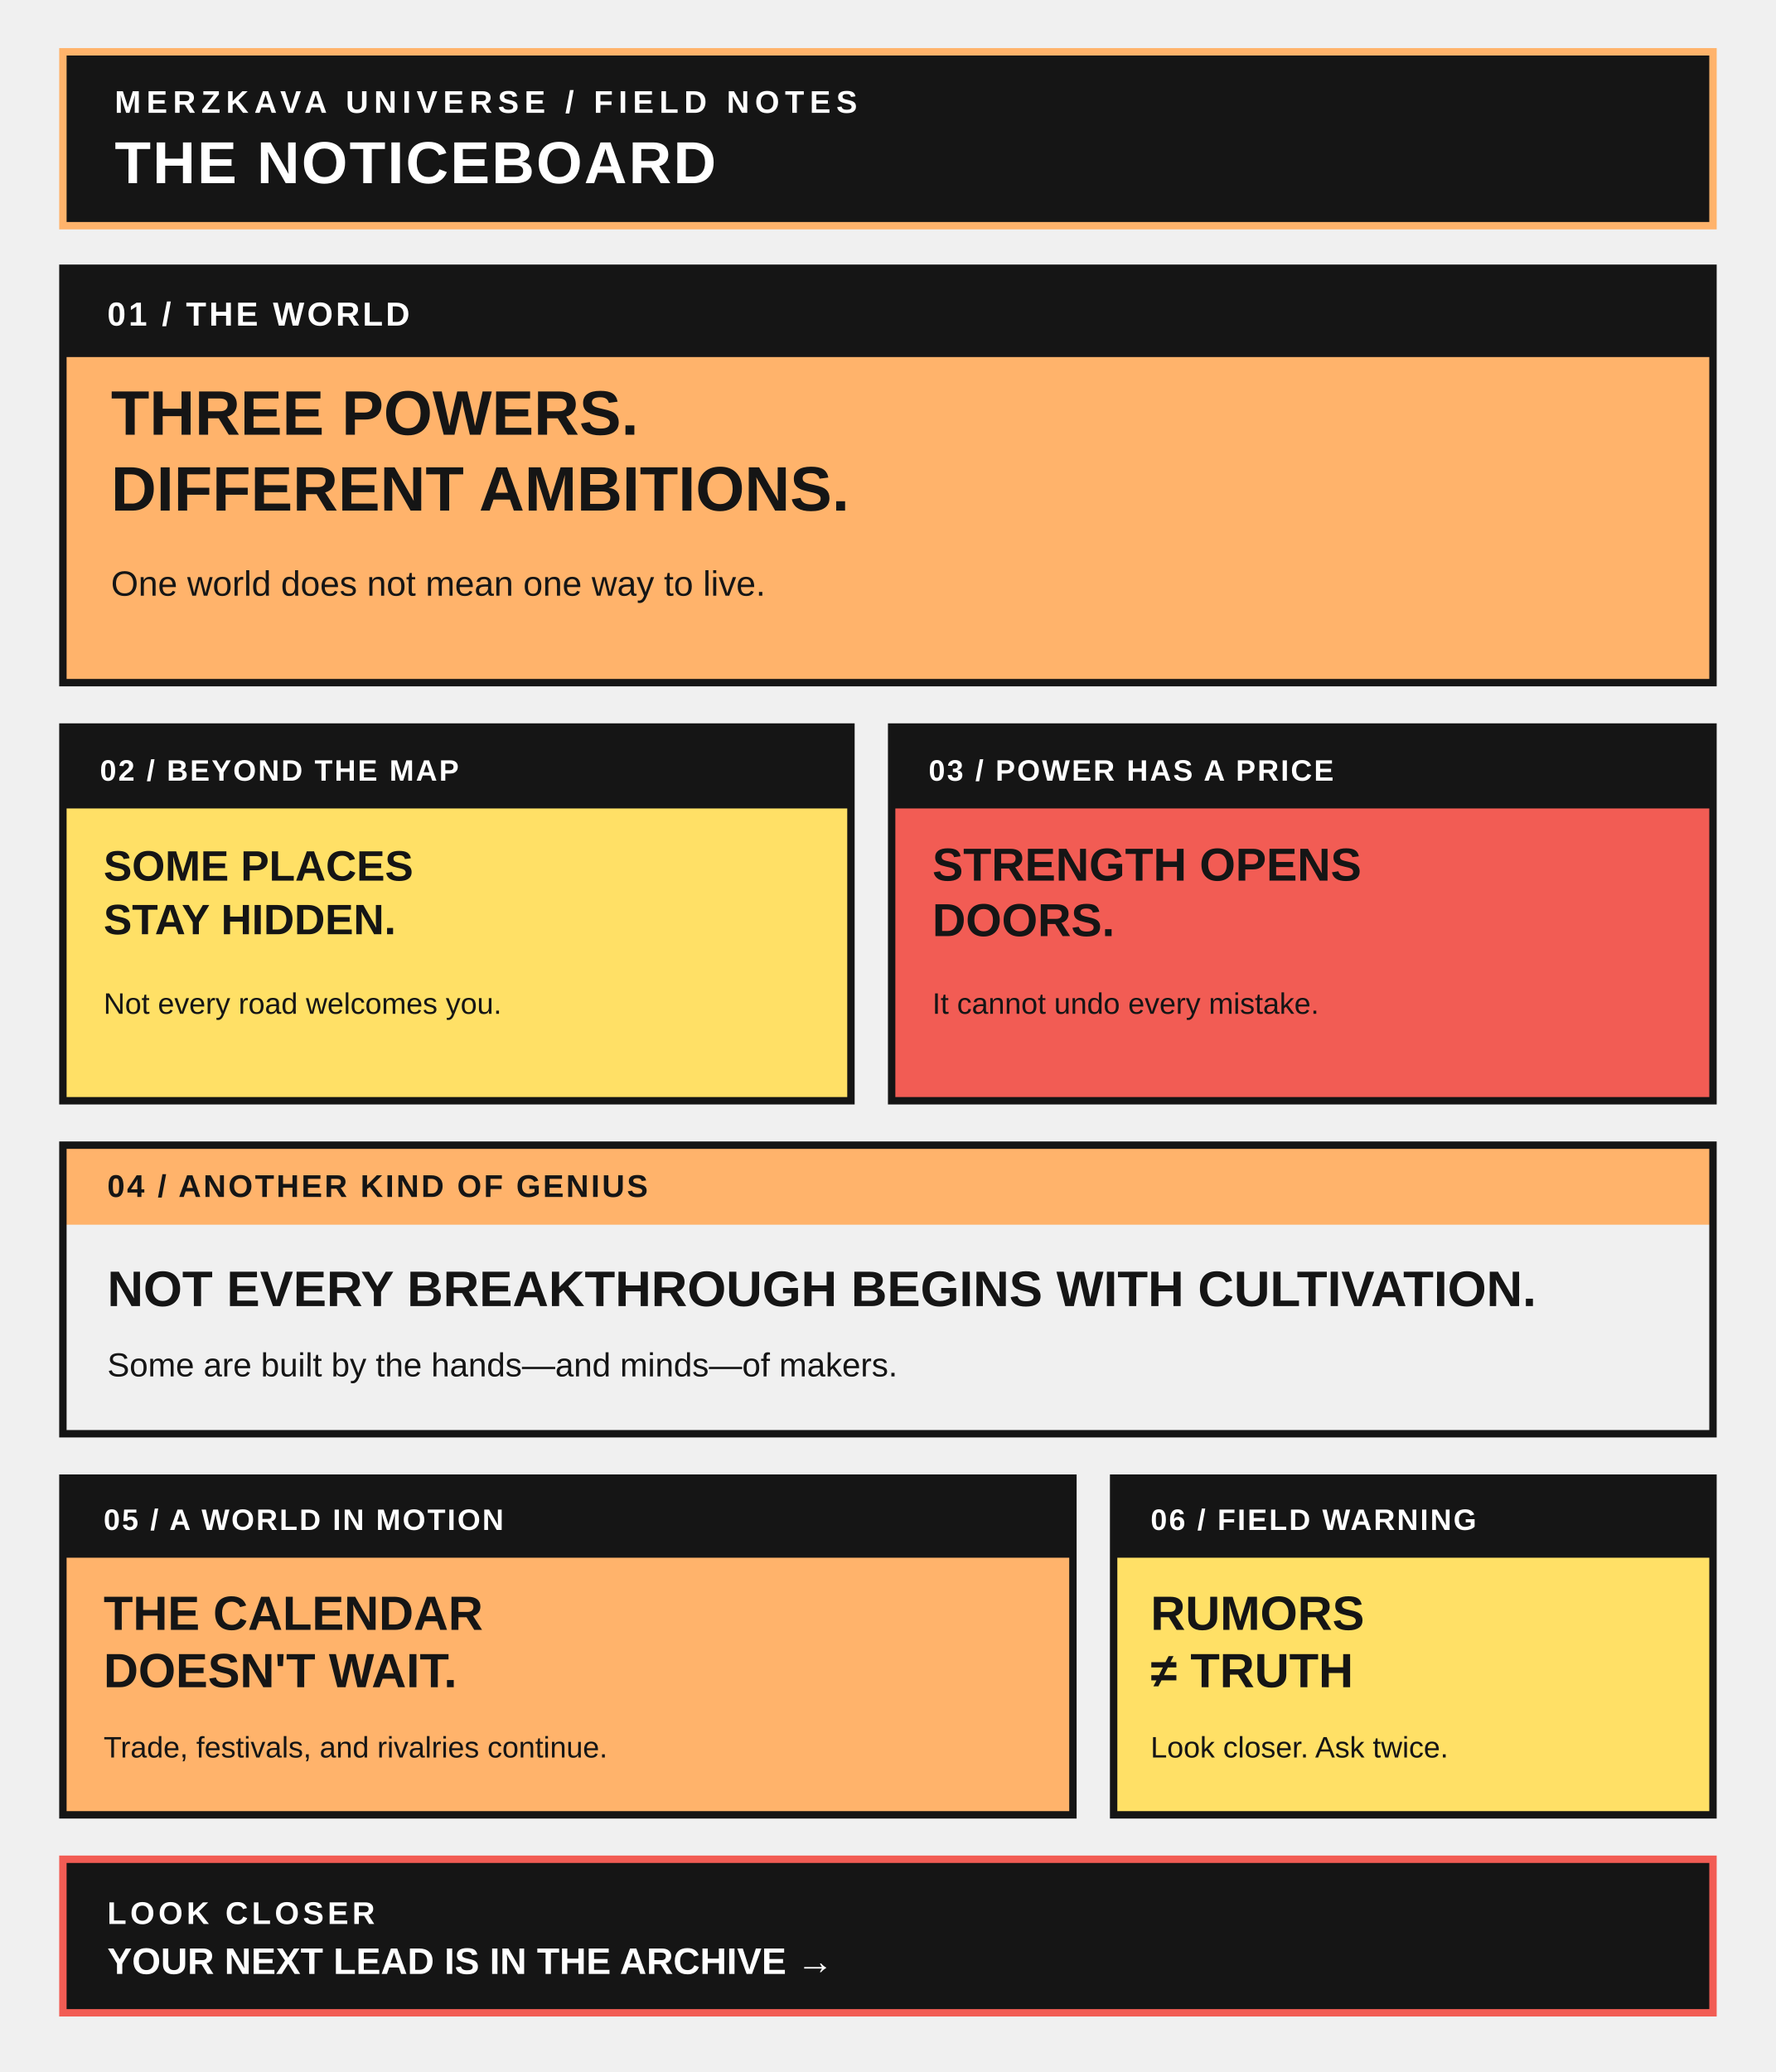
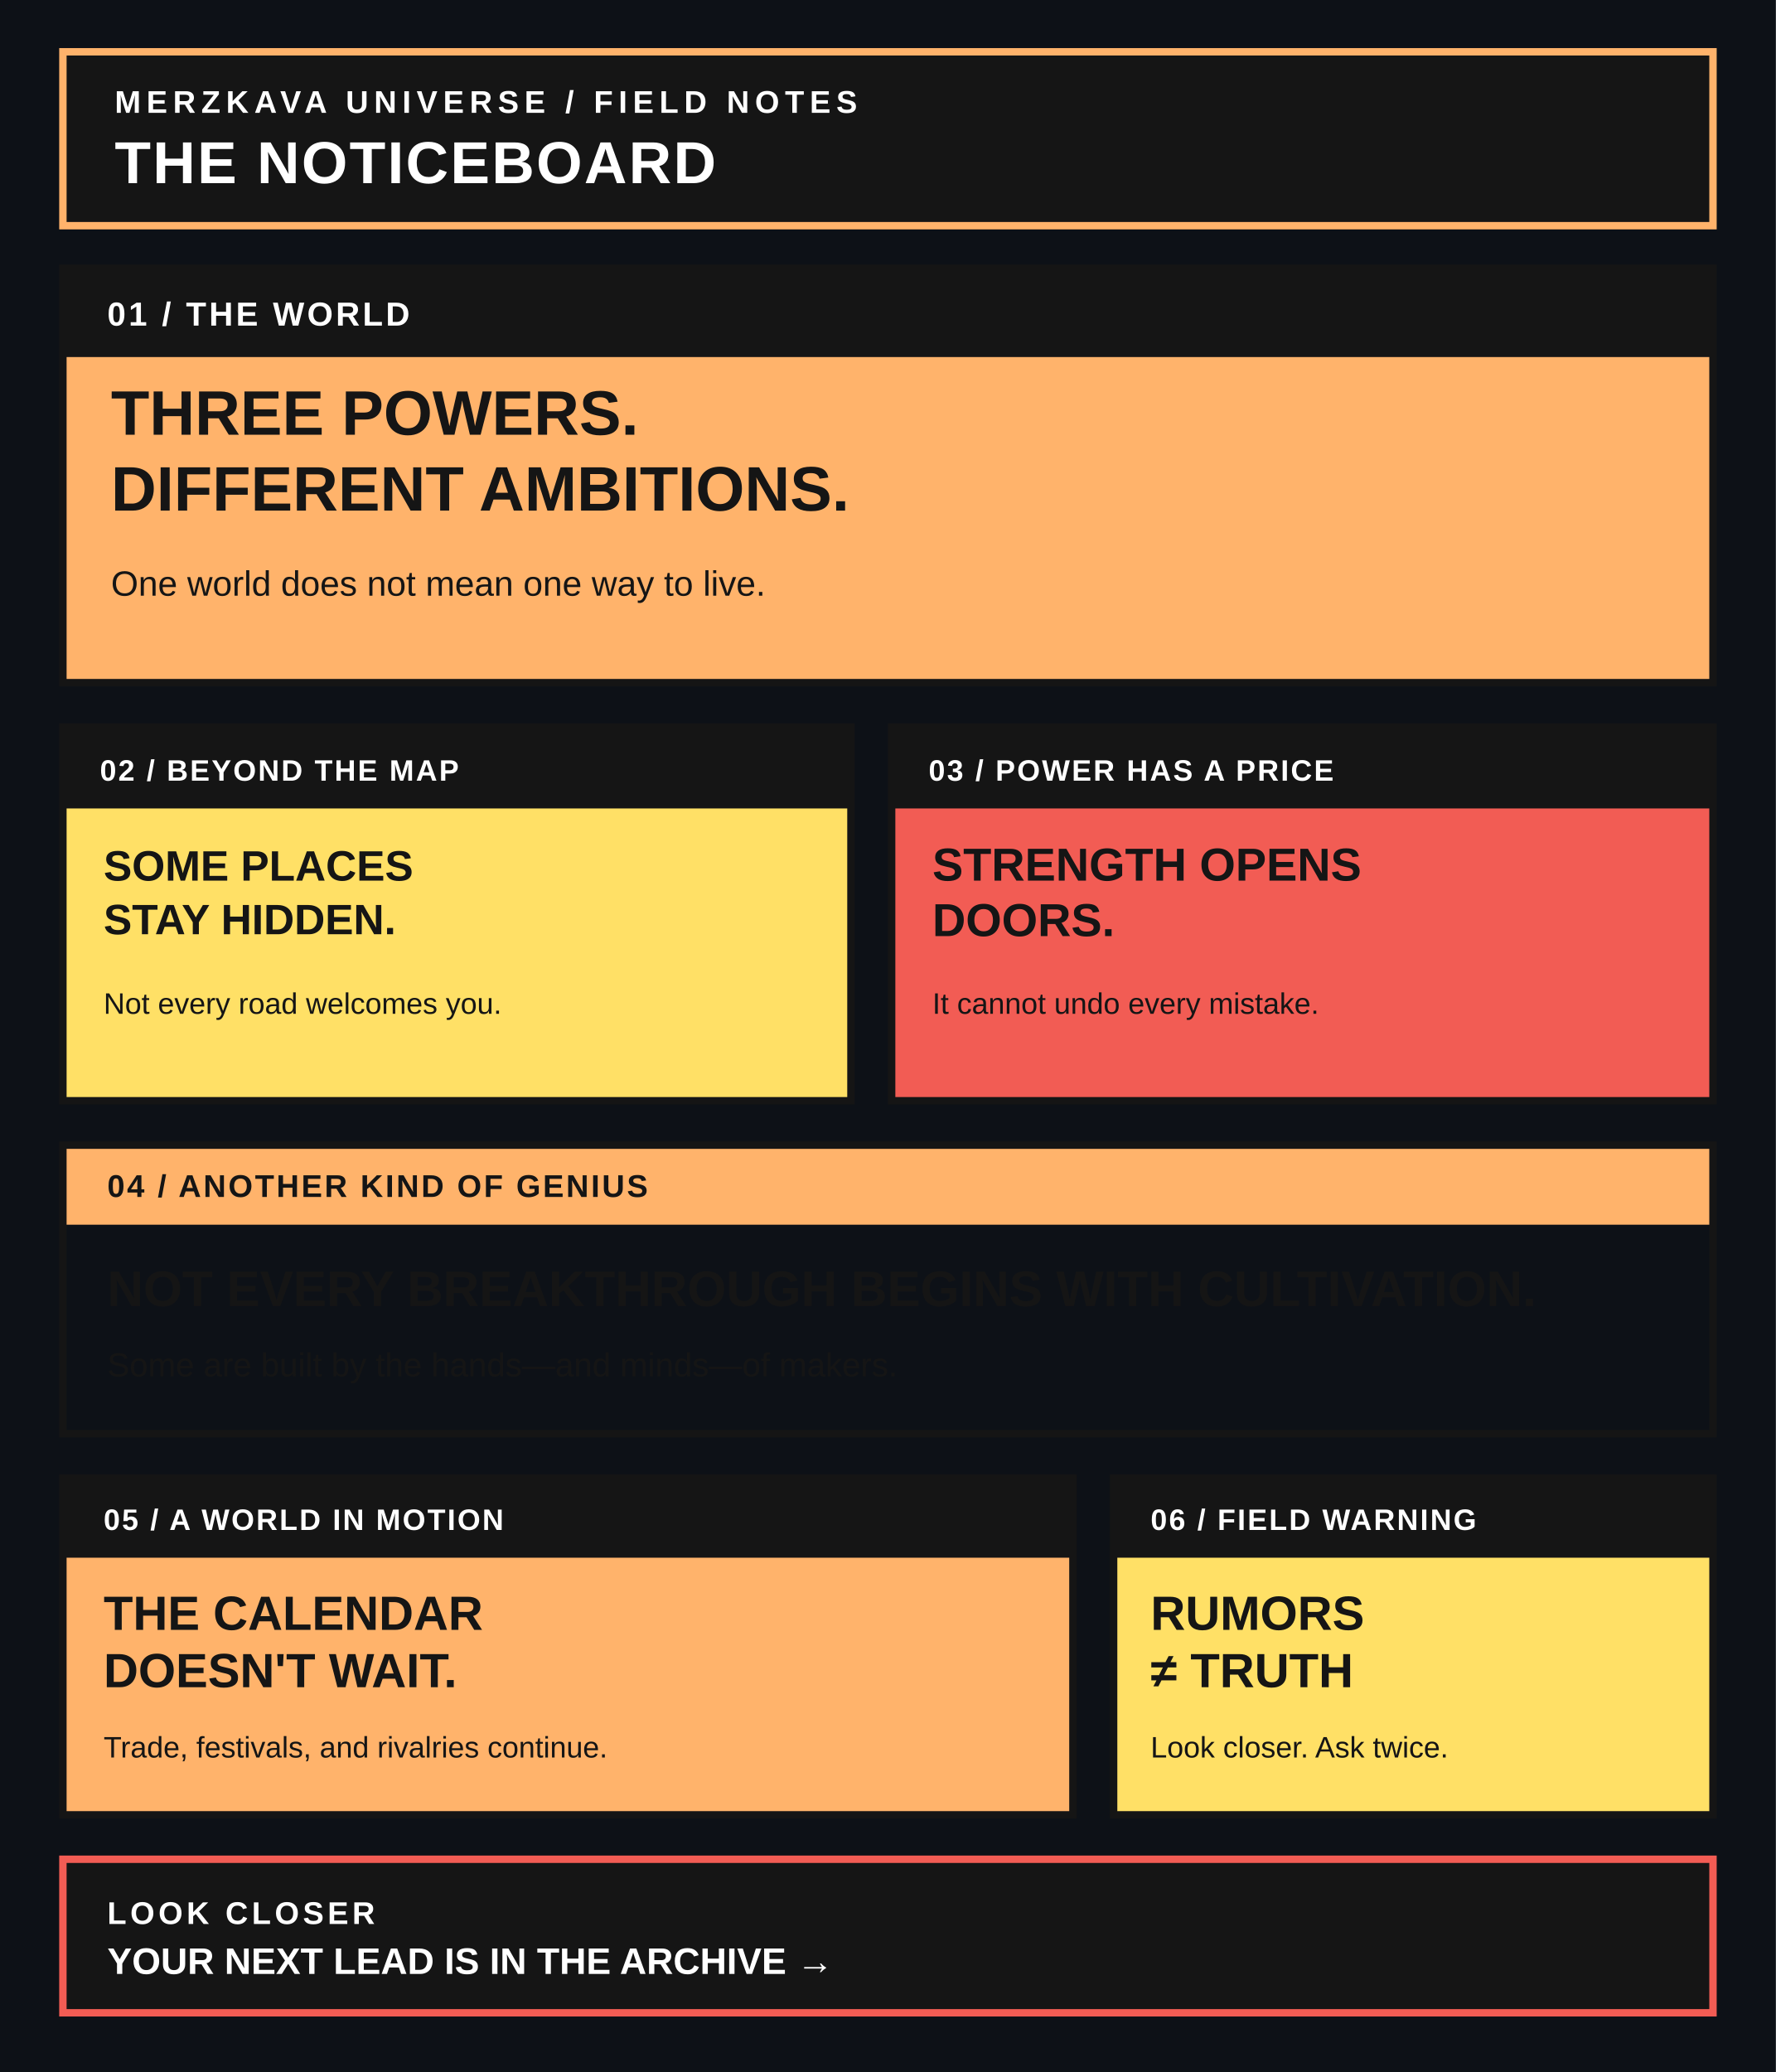
<svg xmlns="http://www.w3.org/2000/svg" width="960" height="1120" viewBox="0 0 960 1120" role="img" aria-labelledby="title desc">
+   <rect width="960" height="1120" fill="#0D1117" />
  <g font-family="Arial, Helvetica, sans-serif">
    <rect x="34" y="28" width="892" height="94" rx="3" fill="#151515" />
    <path d="M34 28H926V122H34Z" fill="none" stroke="#FFB36B" stroke-width="4" />
    <text x="62" y="61" fill="#FFFFFF" font-size="17" font-weight="700" letter-spacing="3">MERZKAVA UNIVERSE / FIELD NOTES</text>
    <text x="62" y="99" fill="#FFFFFF" font-size="32" font-weight="900" letter-spacing="1">THE NOTICEBOARD</text>
    <rect x="34" y="145" width="892" height="224" rx="3" fill="#FFB36B" />
    <rect x="34" y="145" width="892" height="48" fill="#151515" />
    <path d="M34 145H926V369H34Z" fill="none" stroke="#151515" stroke-width="4" />
    <text x="58" y="176" fill="#FFFFFF" font-size="18" font-weight="700" letter-spacing="1.5">01 / THE WORLD</text>
    <text x="60" y="235" fill="#151515" font-size="34" font-weight="900">THREE POWERS.</text>
    <text x="60" y="276" fill="#151515" font-size="34" font-weight="900">DIFFERENT AMBITIONS.</text>
    <text x="60" y="322" fill="#151515" font-size="19">One world does not mean one way to live.</text>
    <rect x="34" y="393" width="426" height="202" rx="3" fill="#FFE066" />
    <rect x="34" y="393" width="426" height="44" fill="#151515" />
    <path d="M34 393H460V595H34Z" fill="none" stroke="#151515" stroke-width="4" />
    <text x="54" y="422" fill="#FFFFFF" font-size="16" font-weight="800" letter-spacing="1">02 / BEYOND THE MAP</text>
    <text x="56" y="476" fill="#151515" font-size="23" font-weight="900">SOME PLACES</text>
    <text x="56" y="505" fill="#151515" font-size="23" font-weight="900">STAY HIDDEN.</text>
    <text x="56" y="548" fill="#151515" font-size="16">Not every road welcomes you.</text>
    <rect x="482" y="393" width="444" height="202" rx="3" fill="#F25C54" />
    <rect x="482" y="393" width="444" height="44" fill="#151515" />
    <path d="M482 393H926V595H482Z" fill="none" stroke="#151515" stroke-width="4" />
    <text x="502" y="422" fill="#FFFFFF" font-size="16" font-weight="800" letter-spacing="1">03 / POWER HAS A PRICE</text>
    <text x="504" y="476" fill="#151515" font-size="25" font-weight="900">STRENGTH OPENS</text>
    <text x="504" y="506" fill="#151515" font-size="25" font-weight="900">DOORS.</text>
    <text x="504" y="548" fill="#151515" font-size="16">It cannot undo every mistake.</text>
    <rect x="34" y="619" width="892" height="156" rx="3" fill="none" />
    <rect x="34" y="619" width="892" height="43" fill="#FFB36B" />
    <path d="M34 619H926V775H34Z" fill="none" stroke="#151515" stroke-width="4" />
    <text x="58" y="647" fill="#151515" font-size="17" font-weight="800" letter-spacing="1.2">04 / ANOTHER KIND OF GENIUS</text>
    <text x="58" y="706" fill="#151515" font-size="27" font-weight="900">NOT EVERY BREAKTHROUGH BEGINS WITH CULTIVATION.</text>
    <text x="58" y="744" fill="#151515" font-size="18">Some are built by the hands—and minds—of makers.</text>
    <rect x="34" y="799" width="546" height="182" rx="3" fill="#FFB36B" />
    <rect x="34" y="799" width="546" height="43" fill="#151515" />
    <path d="M34 799H580V981H34Z" fill="none" stroke="#151515" stroke-width="4" />
    <text x="56" y="827" fill="#FFFFFF" font-size="16" font-weight="800" letter-spacing="1">05 / A WORLD IN MOTION</text>
    <text x="56" y="881" fill="#151515" font-size="26" font-weight="900">THE CALENDAR</text>
    <text x="56" y="912" fill="#151515" font-size="26" font-weight="900">DOESN'T WAIT.</text>
    <text x="56" y="950" fill="#151515" font-size="16">Trade, festivals, and rivalries continue.</text>
    <rect x="602" y="799" width="324" height="182" rx="3" fill="#FFE066" />
    <rect x="602" y="799" width="324" height="43" fill="#151515" />
    <path d="M602 799H926V981H602Z" fill="none" stroke="#151515" stroke-width="4" />
    <text x="622" y="827" fill="#FFFFFF" font-size="16" font-weight="800" letter-spacing="1">06 / FIELD WARNING</text>
    <text x="622" y="881" fill="#151515" font-size="26" font-weight="900">RUMORS</text>
    <text x="622" y="912" fill="#151515" font-size="26" font-weight="900">≠ TRUTH</text>
    <text x="622" y="950" fill="#151515" font-size="16">Look closer. Ask twice.</text>
    <rect x="34" y="1005" width="892" height="83" rx="3" fill="#151515" />
    <path d="M34 1005H926V1088H34Z" fill="none" stroke="#F25C54" stroke-width="4" />
    <text x="58" y="1040" fill="#FFFFFF" font-size="17" font-weight="800" letter-spacing="2">LOOK CLOSER</text>
    <text x="58" y="1067" fill="#FFFFFF" font-size="20" font-weight="900">YOUR NEXT LEAD IS IN THE ARCHIVE →</text>
  </g>
</svg>
